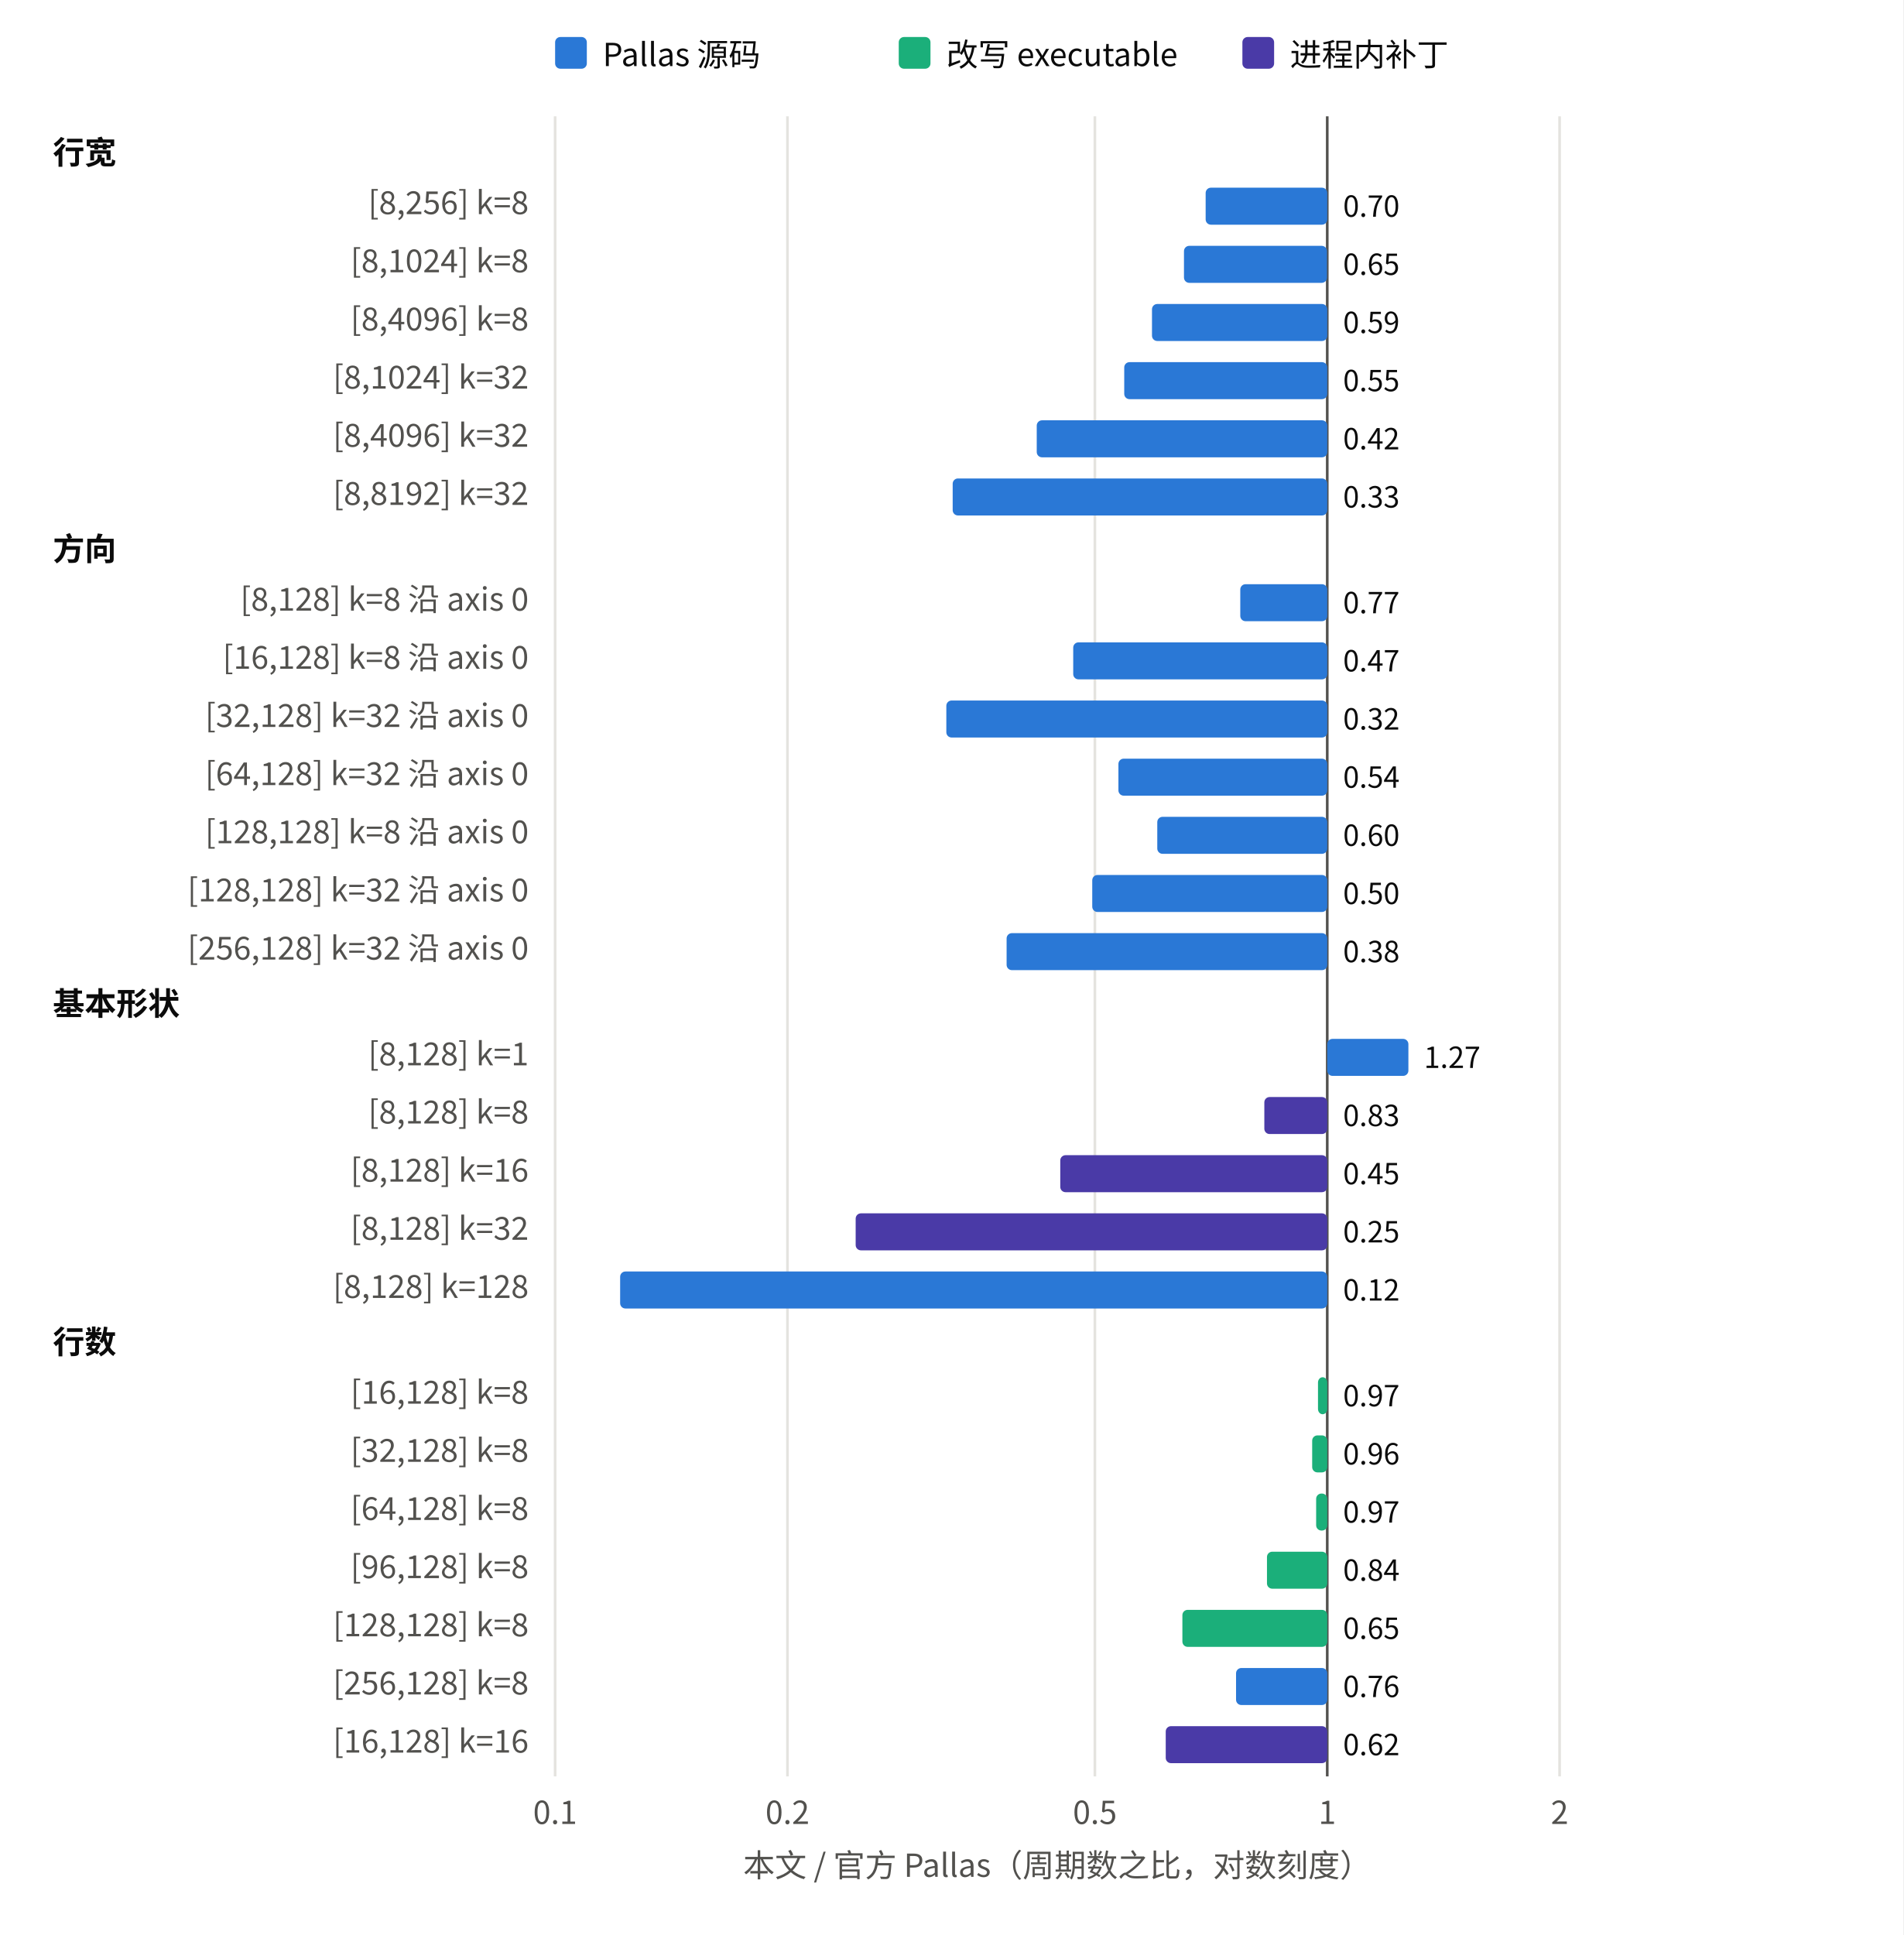
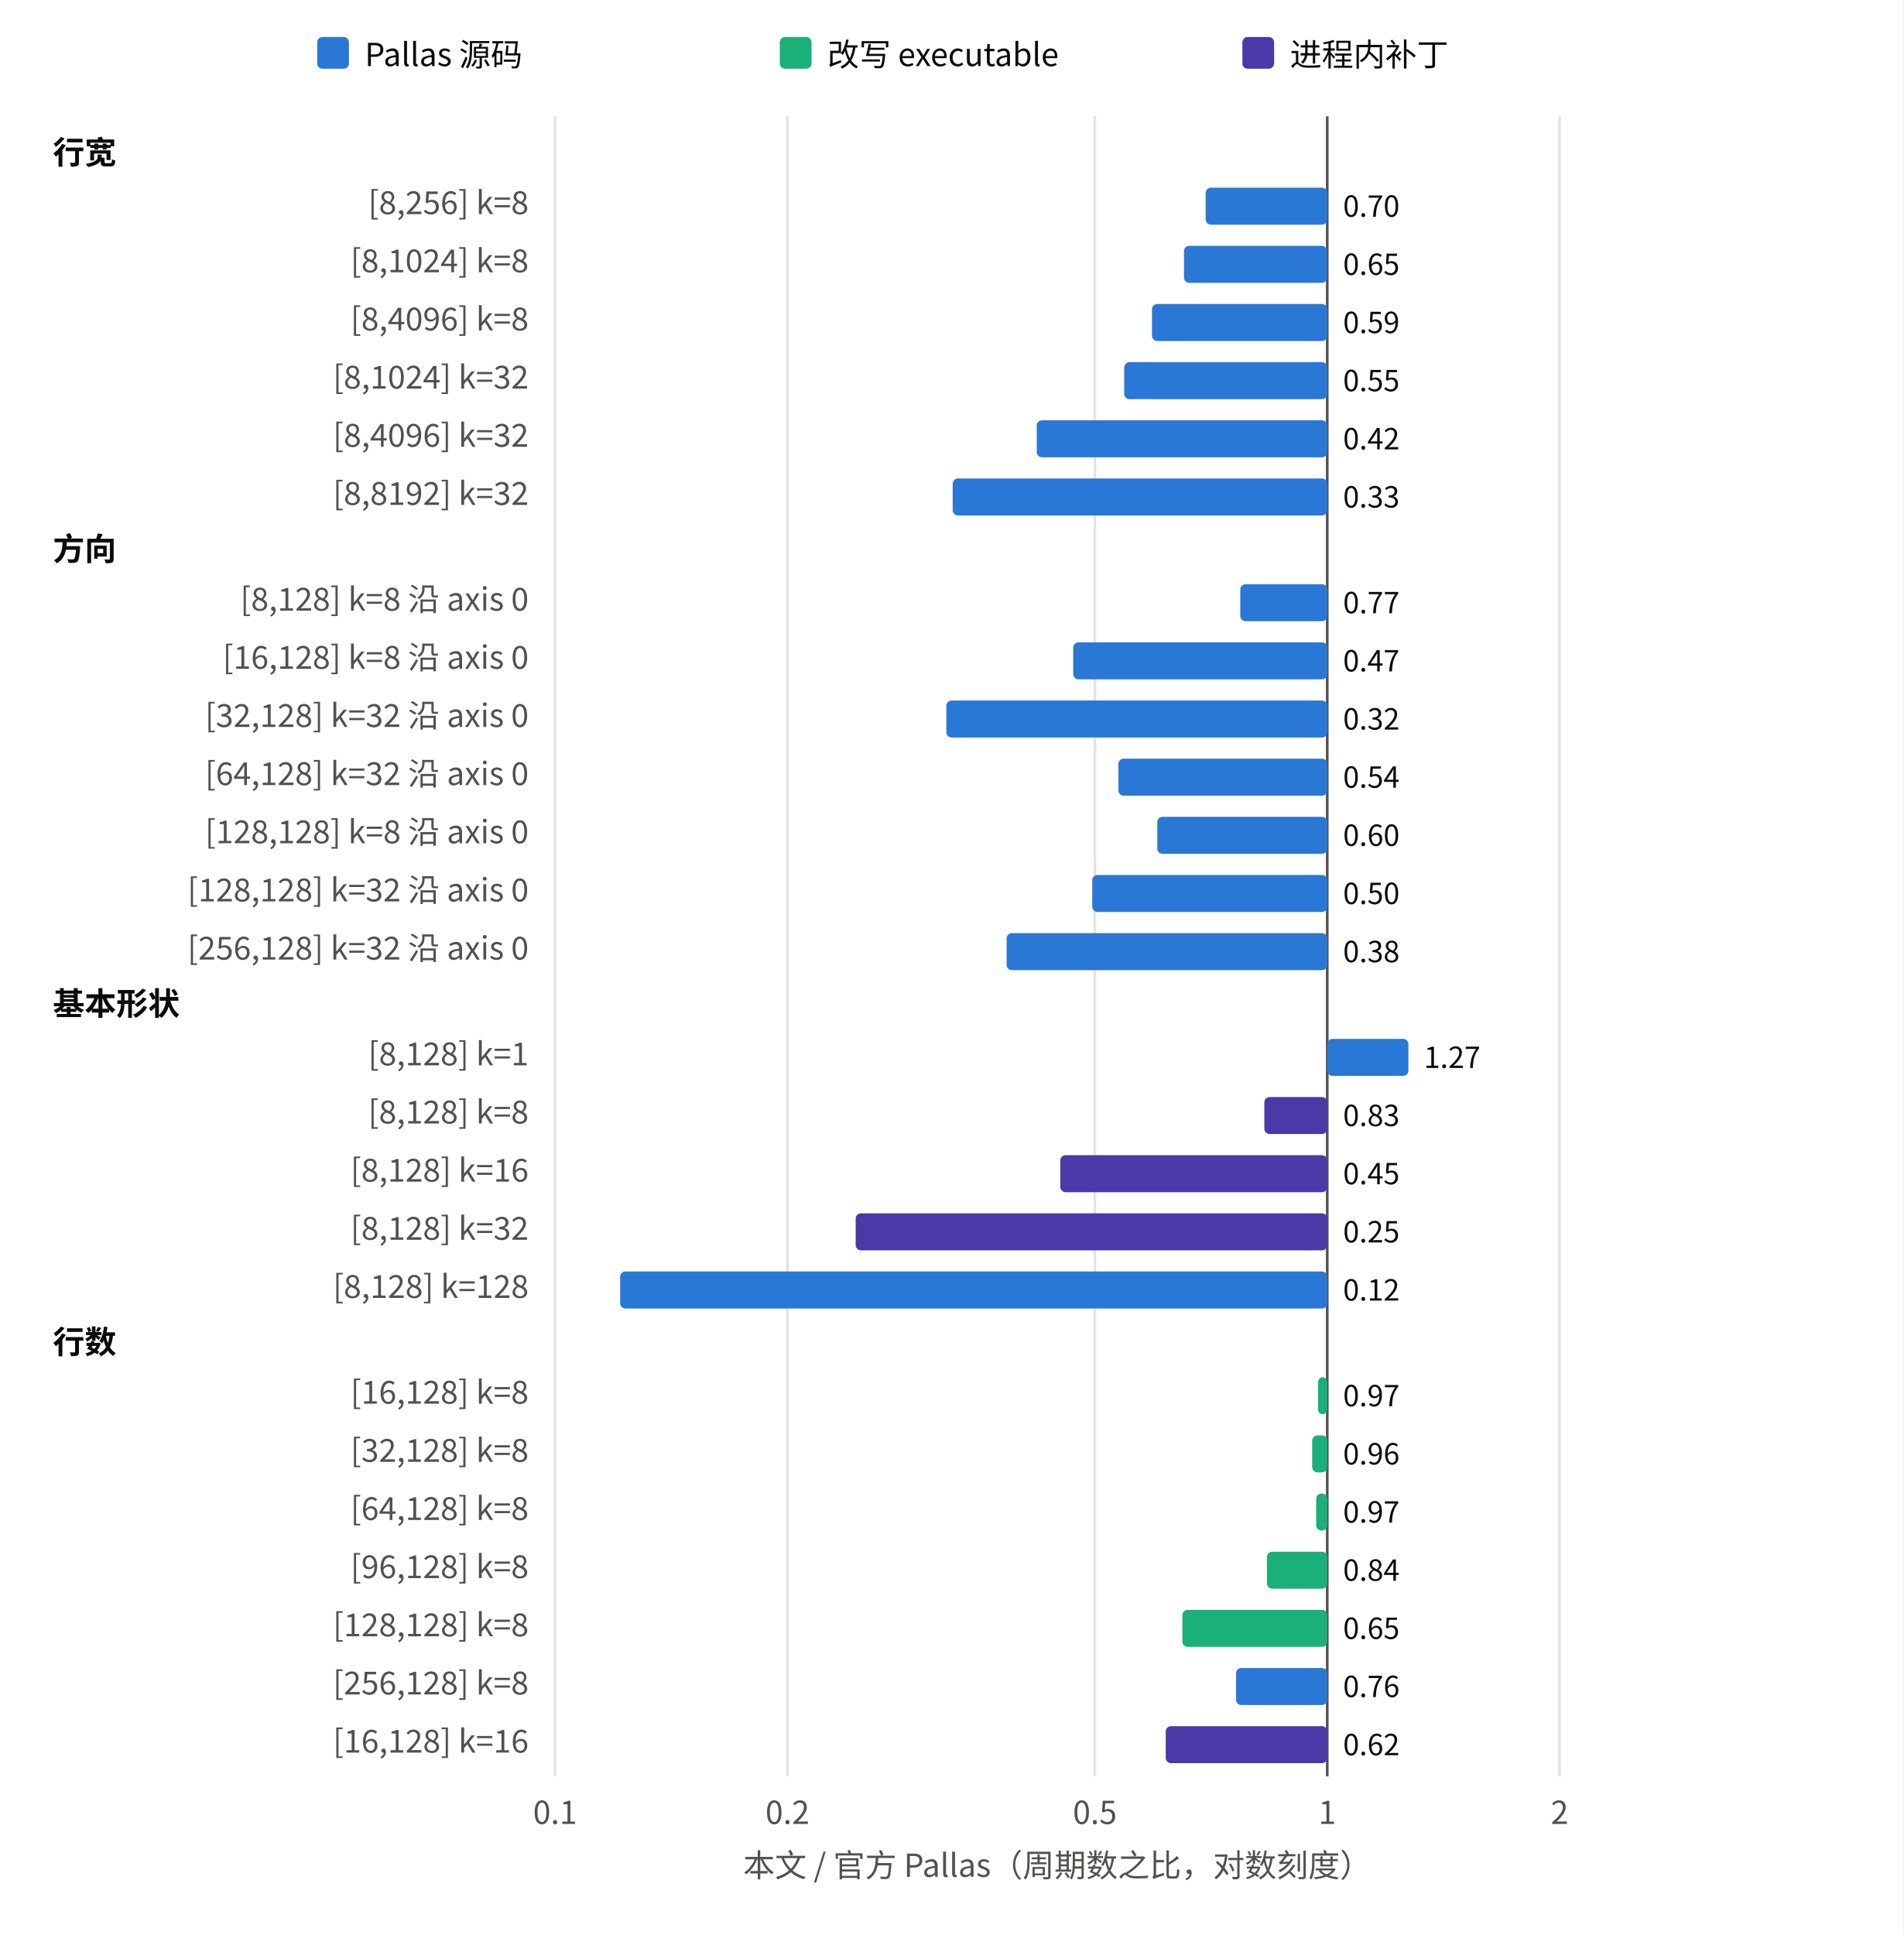
<svg xmlns="http://www.w3.org/2000/svg" width="720" height="732" viewBox="0 0 720 732" font-family="'Noto Sans CJK SC', 'Source Han Sans SC', 'PingFang SC', 'Microsoft YaHei', sans-serif">
  <defs>
    <marker id="arrow" viewBox="0 0 10 10" refX="9" refY="5" markerWidth="7" markerHeight="7" orient="auto-start-reverse">
      <path d="M0,0 L10,5 L0,10 z" fill="#52514e" />
    </marker>
  </defs>
  <rect x="0" y="0" width="720" height="732" fill="#ffffff" />
  <line x1="210.0" y1="44.0" x2="210.0" y2="672.0" stroke="#e4e3df" stroke-width="1" />
  <text x="210.0" y="690.0" font-size="12" text-anchor="middle" fill="#52514e" font-weight="normal">0.1</text>
  <line x1="297.9" y1="44.0" x2="297.9" y2="672.0" stroke="#e4e3df" stroke-width="1" />
  <text x="297.9" y="690.0" font-size="12" text-anchor="middle" fill="#52514e" font-weight="normal">0.2</text>
  <line x1="414.2" y1="44.0" x2="414.2" y2="672.0" stroke="#e4e3df" stroke-width="1" />
  <text x="414.2" y="690.0" font-size="12" text-anchor="middle" fill="#52514e" font-weight="normal">0.5</text>
  <line x1="502.1" y1="44.0" x2="502.1" y2="672.0" stroke="#52514e" stroke-width="1" />
  <text x="502.1" y="690.0" font-size="12" text-anchor="middle" fill="#52514e" font-weight="normal">1</text>
  <line x1="590.0" y1="44.0" x2="590.0" y2="672.0" stroke="#e4e3df" stroke-width="1" />
  <text x="590.0" y="690.0" font-size="12" text-anchor="middle" fill="#52514e" font-weight="normal">2</text>
  <text x="400.0" y="710.0" font-size="12" text-anchor="middle" fill="#52514e" font-weight="normal">本文 / 官方 Pallas（周期数之比，对数刻度）</text>
-   <rect x="210.0" y="14.0" width="12.0" height="12.0" rx="2" fill="#2a78d6" stroke="none" />
-   <text x="228.0" y="25.0" font-size="12" text-anchor="start" fill="#0b0b0b" font-weight="normal">Pallas 源码</text>
-   <rect x="340.0" y="14.0" width="12.0" height="12.0" rx="2" fill="#1baf7a" stroke="none" />
-   <text x="358.0" y="25.0" font-size="12" text-anchor="start" fill="#0b0b0b" font-weight="normal">改写 executable</text>
+   <rect x="120.0" y="14.0" width="12.0" height="12.0" rx="2" fill="#2a78d6" stroke="none" />
+   <text x="138.0" y="25.0" font-size="12" text-anchor="start" fill="#0b0b0b" font-weight="normal">Pallas 源码</text>
+   <rect x="295.0" y="14.0" width="12.0" height="12.0" rx="2" fill="#1baf7a" stroke="none" />
+   <text x="313.0" y="25.0" font-size="12" text-anchor="start" fill="#0b0b0b" font-weight="normal">改写 executable</text>
  <rect x="470.0" y="14.0" width="12.0" height="12.0" rx="2" fill="#4a3aa7" stroke="none" />
  <text x="488.0" y="25.0" font-size="12" text-anchor="start" fill="#0b0b0b" font-weight="normal">进程内补丁</text>
  <text x="20.0" y="62.0" font-size="12" text-anchor="start" fill="#0b0b0b" font-weight="bold">行宽</text>
  <text x="200.0" y="81.0" font-size="12" text-anchor="end" fill="#52514e" font-weight="normal">[8,256] k=8</text>
  <rect x="456.1" y="71.0" width="46.0" height="14.0" rx="2" fill="#2a78d6" stroke="none" />
  <text x="508.1" y="82.0" font-size="11" text-anchor="start" fill="#0b0b0b" font-weight="normal">0.70</text>
  <text x="200.0" y="103.0" font-size="12" text-anchor="end" fill="#52514e" font-weight="normal">[8,1024] k=8</text>
  <rect x="447.9" y="93.0" width="54.1" height="14.0" rx="2" fill="#2a78d6" stroke="none" />
  <text x="508.1" y="104.0" font-size="11" text-anchor="start" fill="#0b0b0b" font-weight="normal">0.65</text>
  <text x="200.0" y="125.0" font-size="12" text-anchor="end" fill="#52514e" font-weight="normal">[8,4096] k=8</text>
  <rect x="435.8" y="115.0" width="66.3" height="14.0" rx="2" fill="#2a78d6" stroke="none" />
  <text x="508.1" y="126.0" font-size="11" text-anchor="start" fill="#0b0b0b" font-weight="normal">0.59</text>
  <text x="200.0" y="147.0" font-size="12" text-anchor="end" fill="#52514e" font-weight="normal">[8,1024] k=32</text>
  <rect x="425.3" y="137.0" width="76.8" height="14.0" rx="2" fill="#2a78d6" stroke="none" />
  <text x="508.1" y="148.0" font-size="11" text-anchor="start" fill="#0b0b0b" font-weight="normal">0.55</text>
  <text x="200.0" y="169.0" font-size="12" text-anchor="end" fill="#52514e" font-weight="normal">[8,4096] k=32</text>
  <rect x="392.2" y="159.0" width="109.9" height="14.0" rx="2" fill="#2a78d6" stroke="none" />
  <text x="508.1" y="170.0" font-size="11" text-anchor="start" fill="#0b0b0b" font-weight="normal">0.42</text>
  <text x="200.0" y="191.0" font-size="12" text-anchor="end" fill="#52514e" font-weight="normal">[8,8192] k=32</text>
  <rect x="360.4" y="181.0" width="141.7" height="14.0" rx="2" fill="#2a78d6" stroke="none" />
  <text x="508.1" y="192.0" font-size="11" text-anchor="start" fill="#0b0b0b" font-weight="normal">0.33</text>
  <text x="20.0" y="212.0" font-size="12" text-anchor="start" fill="#0b0b0b" font-weight="bold">方向</text>
  <text x="200.0" y="231.0" font-size="12" text-anchor="end" fill="#52514e" font-weight="normal">[8,128] k=8 沿 axis 0</text>
  <rect x="469.2" y="221.0" width="32.9" height="14.0" rx="2" fill="#2a78d6" stroke="none" />
  <text x="508.1" y="232.0" font-size="11" text-anchor="start" fill="#0b0b0b" font-weight="normal">0.77</text>
  <text x="200.0" y="253.0" font-size="12" text-anchor="end" fill="#52514e" font-weight="normal">[16,128] k=8 沿 axis 0</text>
  <rect x="406.0" y="243.0" width="96.1" height="14.0" rx="2" fill="#2a78d6" stroke="none" />
  <text x="508.1" y="254.0" font-size="11" text-anchor="start" fill="#0b0b0b" font-weight="normal">0.47</text>
  <text x="200.0" y="275.0" font-size="12" text-anchor="end" fill="#52514e" font-weight="normal">[32,128] k=32 沿 axis 0</text>
  <rect x="358.0" y="265.0" width="144.1" height="14.0" rx="2" fill="#2a78d6" stroke="none" />
  <text x="508.1" y="276.0" font-size="11" text-anchor="start" fill="#0b0b0b" font-weight="normal">0.32</text>
  <text x="200.0" y="297.0" font-size="12" text-anchor="end" fill="#52514e" font-weight="normal">[64,128] k=32 沿 axis 0</text>
  <rect x="423.1" y="287.0" width="79.0" height="14.0" rx="2" fill="#2a78d6" stroke="none" />
  <text x="508.1" y="298.0" font-size="11" text-anchor="start" fill="#0b0b0b" font-weight="normal">0.54</text>
  <text x="200.0" y="319.0" font-size="12" text-anchor="end" fill="#52514e" font-weight="normal">[128,128] k=8 沿 axis 0</text>
  <rect x="437.8" y="309.0" width="64.3" height="14.0" rx="2" fill="#2a78d6" stroke="none" />
  <text x="508.1" y="320.0" font-size="11" text-anchor="start" fill="#0b0b0b" font-weight="normal">0.60</text>
  <text x="200.0" y="341.0" font-size="12" text-anchor="end" fill="#52514e" font-weight="normal">[128,128] k=32 沿 axis 0</text>
  <rect x="413.2" y="331.0" width="88.9" height="14.0" rx="2" fill="#2a78d6" stroke="none" />
  <text x="508.1" y="342.0" font-size="11" text-anchor="start" fill="#0b0b0b" font-weight="normal">0.50</text>
  <text x="200.0" y="363.0" font-size="12" text-anchor="end" fill="#52514e" font-weight="normal">[256,128] k=32 沿 axis 0</text>
  <rect x="380.8" y="353.0" width="121.3" height="14.0" rx="2" fill="#2a78d6" stroke="none" />
  <text x="508.1" y="364.0" font-size="11" text-anchor="start" fill="#0b0b0b" font-weight="normal">0.38</text>
  <text x="20.0" y="384.0" font-size="12" text-anchor="start" fill="#0b0b0b" font-weight="bold">基本形状</text>
  <text x="200.0" y="403.0" font-size="12" text-anchor="end" fill="#52514e" font-weight="normal">[8,128] k=1</text>
  <rect x="502.1" y="393.0" width="30.7" height="14.0" rx="2" fill="#2a78d6" stroke="none" />
  <text x="538.7" y="404.0" font-size="11" text-anchor="start" fill="#0b0b0b" font-weight="normal">1.27</text>
  <text x="200.0" y="425.0" font-size="12" text-anchor="end" fill="#52514e" font-weight="normal">[8,128] k=8</text>
  <rect x="478.3" y="415.0" width="23.8" height="14.0" rx="2" fill="#4a3aa7" stroke="none" />
  <text x="508.1" y="426.0" font-size="11" text-anchor="start" fill="#0b0b0b" font-weight="normal">0.83</text>
  <text x="200.0" y="447.0" font-size="12" text-anchor="end" fill="#52514e" font-weight="normal">[8,128] k=16</text>
  <rect x="401.1" y="437.0" width="101.0" height="14.0" rx="2" fill="#4a3aa7" stroke="none" />
  <text x="508.1" y="448.0" font-size="11" text-anchor="start" fill="#0b0b0b" font-weight="normal">0.45</text>
  <text x="200.0" y="469.0" font-size="12" text-anchor="end" fill="#52514e" font-weight="normal">[8,128] k=32</text>
  <rect x="323.7" y="459.0" width="178.4" height="14.0" rx="2" fill="#4a3aa7" stroke="none" />
  <text x="508.1" y="470.0" font-size="11" text-anchor="start" fill="#0b0b0b" font-weight="normal">0.25</text>
  <text x="200.0" y="491.0" font-size="12" text-anchor="end" fill="#52514e" font-weight="normal">[8,128] k=128</text>
  <rect x="234.6" y="481.0" width="267.5" height="14.0" rx="2" fill="#2a78d6" stroke="none" />
  <text x="508.1" y="492.0" font-size="11" text-anchor="start" fill="#0b0b0b" font-weight="normal">0.12</text>
  <text x="20.0" y="512.0" font-size="12" text-anchor="start" fill="#0b0b0b" font-weight="bold">行数</text>
  <text x="200.0" y="531.0" font-size="12" text-anchor="end" fill="#52514e" font-weight="normal">[16,128] k=8</text>
  <rect x="498.6" y="521.0" width="3.5" height="14.0" rx="2" fill="#1baf7a" stroke="none" />
  <text x="508.1" y="532.0" font-size="11" text-anchor="start" fill="#0b0b0b" font-weight="normal">0.97</text>
  <text x="200.0" y="553.0" font-size="12" text-anchor="end" fill="#52514e" font-weight="normal">[32,128] k=8</text>
  <rect x="496.4" y="543.0" width="5.7" height="14.0" rx="2" fill="#1baf7a" stroke="none" />
  <text x="508.1" y="554.0" font-size="11" text-anchor="start" fill="#0b0b0b" font-weight="normal">0.96</text>
  <text x="200.0" y="575.0" font-size="12" text-anchor="end" fill="#52514e" font-weight="normal">[64,128] k=8</text>
  <rect x="497.9" y="565.0" width="4.2" height="14.0" rx="2" fill="#1baf7a" stroke="none" />
  <text x="508.1" y="576.0" font-size="11" text-anchor="start" fill="#0b0b0b" font-weight="normal">0.97</text>
  <text x="200.0" y="597.0" font-size="12" text-anchor="end" fill="#52514e" font-weight="normal">[96,128] k=8</text>
  <rect x="479.3" y="587.0" width="22.8" height="14.0" rx="2" fill="#1baf7a" stroke="none" />
  <text x="508.1" y="598.0" font-size="11" text-anchor="start" fill="#0b0b0b" font-weight="normal">0.84</text>
  <text x="200.0" y="619.0" font-size="12" text-anchor="end" fill="#52514e" font-weight="normal">[128,128] k=8</text>
  <rect x="447.3" y="609.0" width="54.8" height="14.0" rx="2" fill="#1baf7a" stroke="none" />
  <text x="508.1" y="620.0" font-size="11" text-anchor="start" fill="#0b0b0b" font-weight="normal">0.65</text>
  <text x="200.0" y="641.0" font-size="12" text-anchor="end" fill="#52514e" font-weight="normal">[256,128] k=8</text>
  <rect x="467.6" y="631.0" width="34.5" height="14.0" rx="2" fill="#2a78d6" stroke="none" />
  <text x="508.1" y="642.0" font-size="11" text-anchor="start" fill="#0b0b0b" font-weight="normal">0.76</text>
  <text x="200.0" y="663.0" font-size="12" text-anchor="end" fill="#52514e" font-weight="normal">[16,128] k=16</text>
  <rect x="441.0" y="653.0" width="61.1" height="14.0" rx="2" fill="#4a3aa7" stroke="none" />
  <text x="508.1" y="664.0" font-size="11" text-anchor="start" fill="#0b0b0b" font-weight="normal">0.62</text>
</svg>
